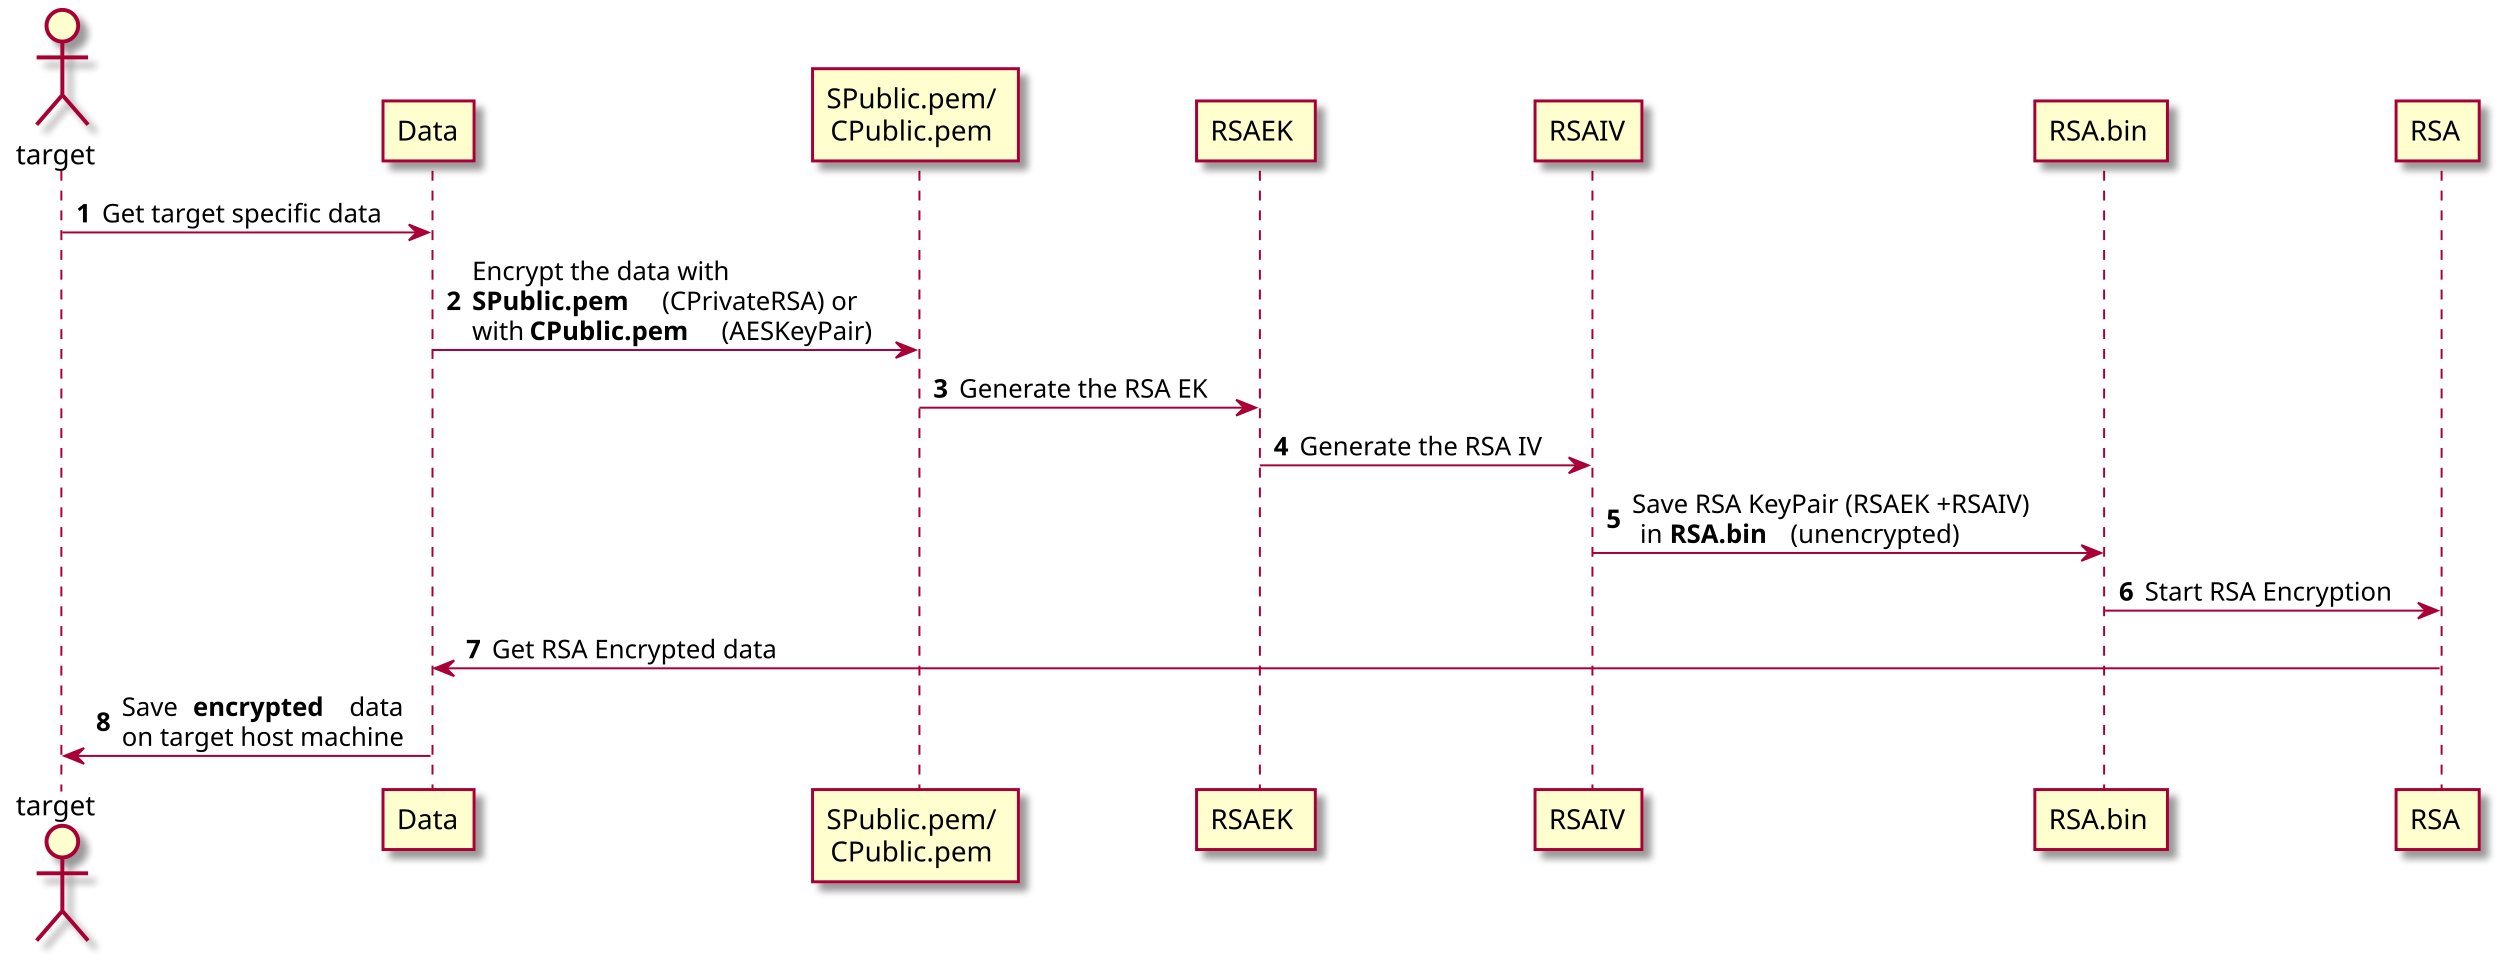
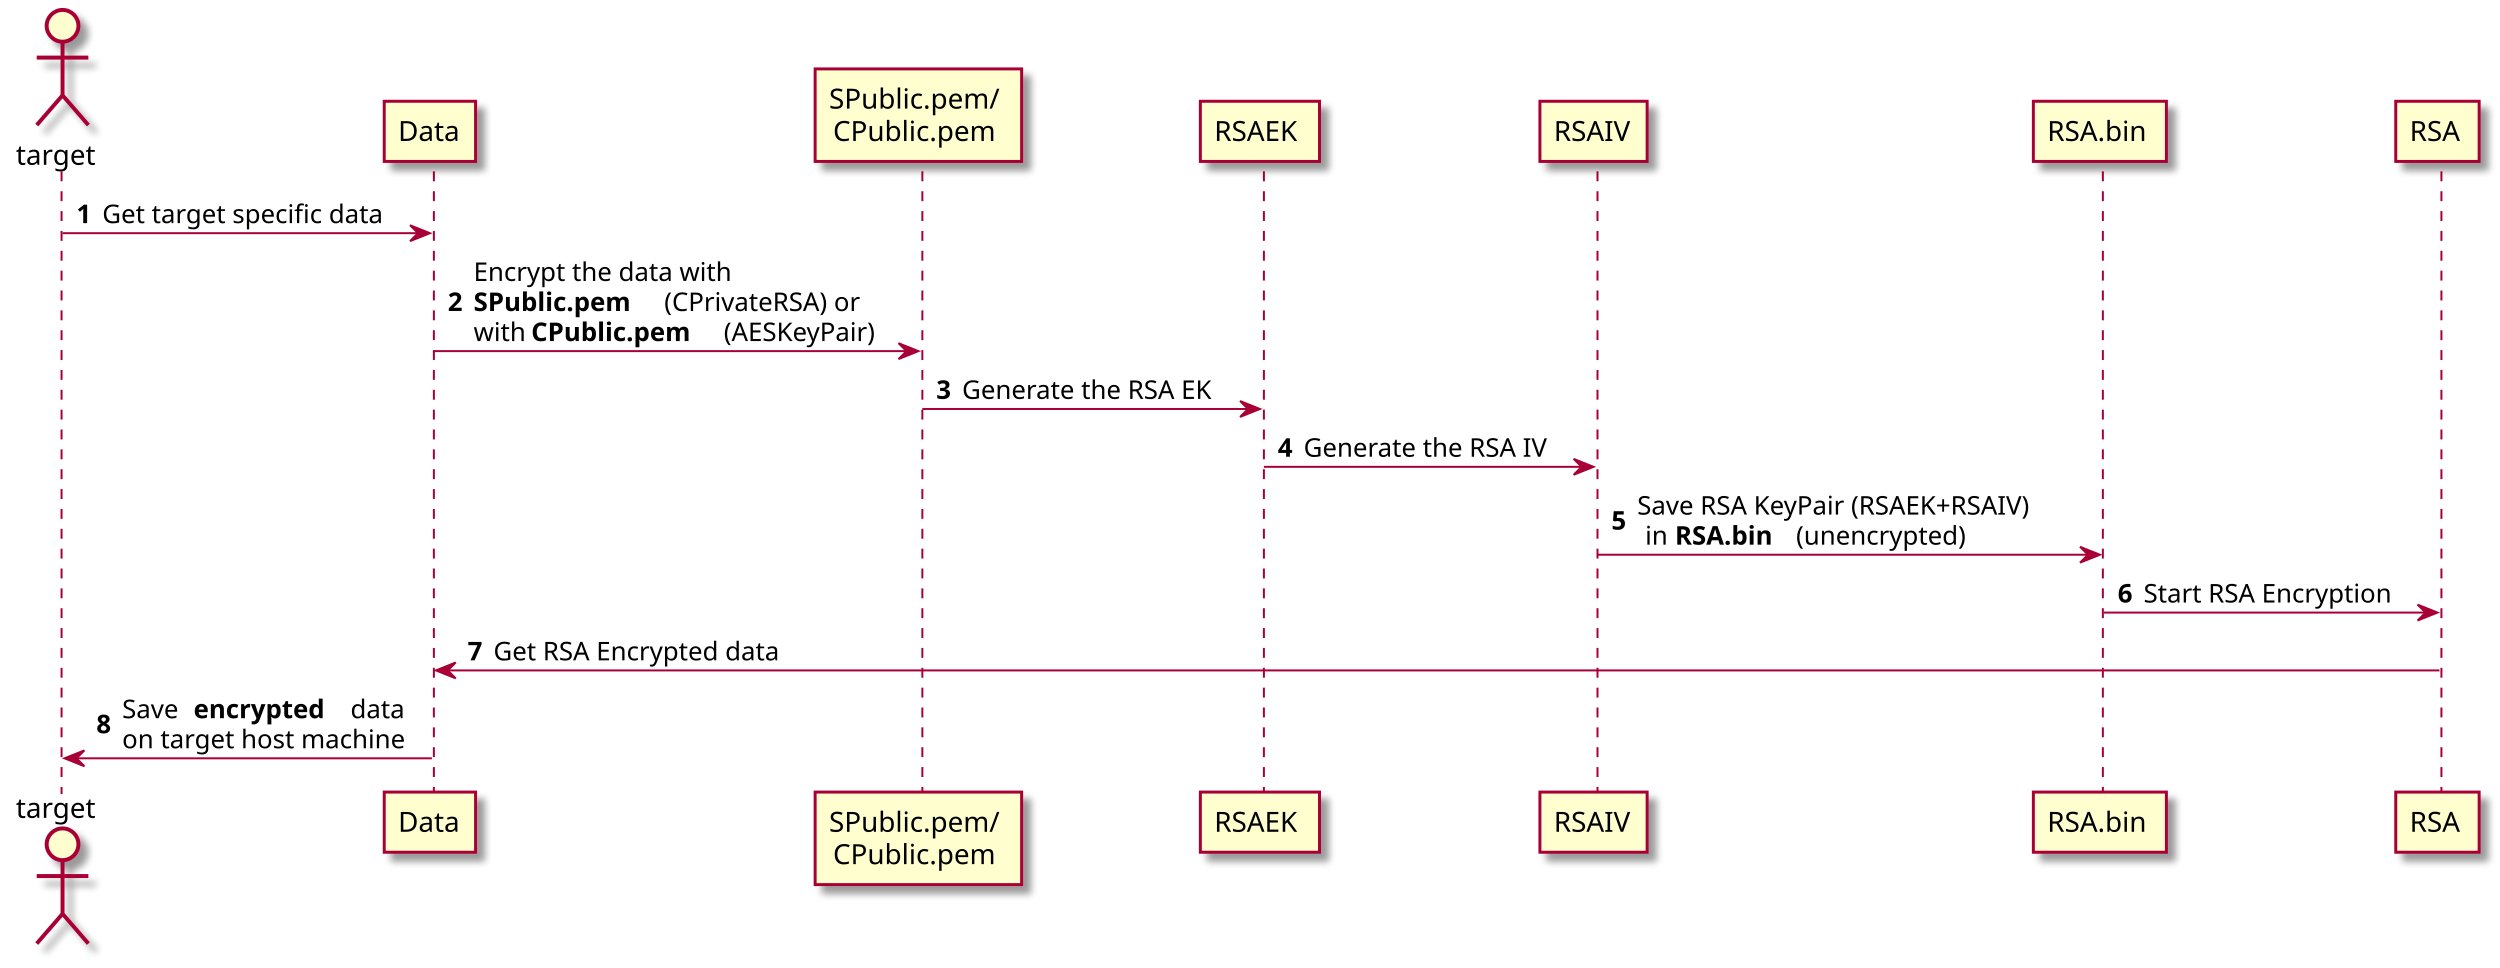
- <svg xmlns="http://www.w3.org/2000/svg" contentScriptType="application/ecmascript" contentStyleType="text/css" height="487px" preserveAspectRatio="none" style="width:1263px;height:487px;" version="1.1" viewBox="0 0 1263 487" width="1263px" zoomAndPan="magnify">
+ <svg xmlns="http://www.w3.org/2000/svg" contentScriptType="application/ecmascript" contentStyleType="text/css" height="487px" preserveAspectRatio="none" style="width:1259px;height:487px;" version="1.1" viewBox="0 0 1259 487" width="1259px" zoomAndPan="magnify">
  <defs>
-     <filter height="300%" id="fmzp8vkepr3eu" width="300%" x="-1" y="-1">
+     <filter height="300%" id="feno7tw700j4k" width="300%" x="-1" y="-1">
      <feGaussianBlur result="blurOut" stdDeviation="2.0" />
      <feColorMatrix in="blurOut" result="blurOut2" type="matrix" values="0 0 0 0 0 0 0 0 0 0 0 0 0 0 0 0 0 0 .4 0" />
      <feOffset dx="4.0" dy="4.0" in="blurOut2" result="blurOut3" />
      <feBlend in="SourceGraphic" in2="blurOut3" mode="normal" />
    </filter>
  </defs>
  <g>
    <line style="stroke: #A80036; stroke-width: 1.0; stroke-dasharray: 5.0,5.0;" x1="31" x2="31" y1="86.297" y2="399.891" />
    <line style="stroke: #A80036; stroke-width: 1.0; stroke-dasharray: 5.0,5.0;" x1="218.5" x2="218.5" y1="86.297" y2="399.891" />
    <line style="stroke: #A80036; stroke-width: 1.0; stroke-dasharray: 5.0,5.0;" x1="464.5" x2="464.5" y1="86.297" y2="399.891" />
    <line style="stroke: #A80036; stroke-width: 1.0; stroke-dasharray: 5.0,5.0;" x1="636.5" x2="636.5" y1="86.297" y2="399.891" />
    <line style="stroke: #A80036; stroke-width: 1.0; stroke-dasharray: 5.0,5.0;" x1="804.5" x2="804.5" y1="86.297" y2="399.891" />
-     <line style="stroke: #A80036; stroke-width: 1.0; stroke-dasharray: 5.0,5.0;" x1="1063" x2="1063" y1="86.297" y2="399.891" />
-     <line style="stroke: #A80036; stroke-width: 1.0; stroke-dasharray: 5.0,5.0;" x1="1233.5" x2="1233.5" y1="86.297" y2="399.891" />
+     <line style="stroke: #A80036; stroke-width: 1.0; stroke-dasharray: 5.0,5.0;" x1="1059" x2="1059" y1="86.297" y2="399.891" />
+     <line style="stroke: #A80036; stroke-width: 1.0; stroke-dasharray: 5.0,5.0;" x1="1229.5" x2="1229.5" y1="86.297" y2="399.891" />
    <text fill="#000000" font-family="sans-serif" font-size="14" lengthAdjust="spacingAndGlyphs" textLength="41" x="8" y="82.995">target</text>
-     <ellipse cx="31.5" cy="13" fill="#FEFECE" filter="url(#fmzp8vkepr3eu)" rx="8" ry="8" style="stroke: #A80036; stroke-width: 2.0;" />
-     <path d="M31.5,21 L31.5,48 M18.5,29 L44.5,29 M31.5,48 L18.5,63 M31.5,48 L44.5,63 " fill="none" filter="url(#fmzp8vkepr3eu)" style="stroke: #A80036; stroke-width: 2.0;" />
+     <ellipse cx="31.5" cy="13" fill="#FEFECE" filter="url(#feno7tw700j4k)" rx="8" ry="8" style="stroke: #A80036; stroke-width: 2.0;" />
+     <path d="M31.5,21 L31.5,48 M18.5,29 L44.5,29 M31.5,48 L18.5,63 M31.5,48 L44.5,63 " fill="none" filter="url(#feno7tw700j4k)" style="stroke: #A80036; stroke-width: 2.0;" />
    <text fill="#000000" font-family="sans-serif" font-size="14" lengthAdjust="spacingAndGlyphs" textLength="41" x="8" y="411.886">target</text>
-     <ellipse cx="31.5" cy="425.188" fill="#FEFECE" filter="url(#fmzp8vkepr3eu)" rx="8" ry="8" style="stroke: #A80036; stroke-width: 2.0;" />
-     <path d="M31.5,433.188 L31.5,460.188 M18.5,441.188 L44.5,441.188 M31.5,460.188 L18.5,475.188 M31.5,460.188 L44.5,475.188 " fill="none" filter="url(#fmzp8vkepr3eu)" style="stroke: #A80036; stroke-width: 2.0;" />
-     <rect fill="#FEFECE" filter="url(#fmzp8vkepr3eu)" height="30.297" style="stroke: #A80036; stroke-width: 1.5;" width="46" x="193.5" y="51" />
+     <ellipse cx="31.5" cy="425.188" fill="#FEFECE" filter="url(#feno7tw700j4k)" rx="8" ry="8" style="stroke: #A80036; stroke-width: 2.0;" />
+     <path d="M31.5,433.188 L31.5,460.188 M18.5,441.188 L44.5,441.188 M31.5,460.188 L18.5,475.188 M31.5,460.188 L44.5,475.188 " fill="none" filter="url(#feno7tw700j4k)" style="stroke: #A80036; stroke-width: 2.0;" />
+     <rect fill="#FEFECE" filter="url(#feno7tw700j4k)" height="30.297" style="stroke: #A80036; stroke-width: 1.5;" width="46" x="193.5" y="51" />
    <text fill="#000000" font-family="sans-serif" font-size="14" lengthAdjust="spacingAndGlyphs" textLength="32" x="200.5" y="70.995">Data</text>
-     <rect fill="#FEFECE" filter="url(#fmzp8vkepr3eu)" height="30.297" style="stroke: #A80036; stroke-width: 1.5;" width="46" x="193.5" y="398.891" />
+     <rect fill="#FEFECE" filter="url(#feno7tw700j4k)" height="30.297" style="stroke: #A80036; stroke-width: 1.5;" width="46" x="193.5" y="398.891" />
    <text fill="#000000" font-family="sans-serif" font-size="14" lengthAdjust="spacingAndGlyphs" textLength="32" x="200.5" y="418.886">Data</text>
-     <rect fill="#FEFECE" filter="url(#fmzp8vkepr3eu)" height="46.594" style="stroke: #A80036; stroke-width: 1.5;" width="104" x="410.5" y="34.703" />
+     <rect fill="#FEFECE" filter="url(#feno7tw700j4k)" height="46.594" style="stroke: #A80036; stroke-width: 1.5;" width="104" x="410.5" y="34.703" />
    <text fill="#000000" font-family="sans-serif" font-size="14" lengthAdjust="spacingAndGlyphs" textLength="90" x="417.5" y="54.698">SPublic.pem/</text>
    <text fill="#000000" font-family="sans-serif" font-size="14" lengthAdjust="spacingAndGlyphs" textLength="86" x="419.5" y="70.995">CPublic.pem</text>
-     <rect fill="#FEFECE" filter="url(#fmzp8vkepr3eu)" height="46.594" style="stroke: #A80036; stroke-width: 1.5;" width="104" x="410.5" y="398.891" />
+     <rect fill="#FEFECE" filter="url(#feno7tw700j4k)" height="46.594" style="stroke: #A80036; stroke-width: 1.5;" width="104" x="410.5" y="398.891" />
    <text fill="#000000" font-family="sans-serif" font-size="14" lengthAdjust="spacingAndGlyphs" textLength="90" x="417.5" y="418.886">SPublic.pem/</text>
    <text fill="#000000" font-family="sans-serif" font-size="14" lengthAdjust="spacingAndGlyphs" textLength="86" x="419.5" y="435.183">CPublic.pem</text>
-     <rect fill="#FEFECE" filter="url(#fmzp8vkepr3eu)" height="30.297" style="stroke: #A80036; stroke-width: 1.5;" width="60" x="604.5" y="51" />
+     <rect fill="#FEFECE" filter="url(#feno7tw700j4k)" height="30.297" style="stroke: #A80036; stroke-width: 1.5;" width="60" x="604.5" y="51" />
    <text fill="#000000" font-family="sans-serif" font-size="14" lengthAdjust="spacingAndGlyphs" textLength="46" x="611.5" y="70.995">RSAEK</text>
-     <rect fill="#FEFECE" filter="url(#fmzp8vkepr3eu)" height="30.297" style="stroke: #A80036; stroke-width: 1.5;" width="60" x="604.5" y="398.891" />
+     <rect fill="#FEFECE" filter="url(#feno7tw700j4k)" height="30.297" style="stroke: #A80036; stroke-width: 1.5;" width="60" x="604.5" y="398.891" />
    <text fill="#000000" font-family="sans-serif" font-size="14" lengthAdjust="spacingAndGlyphs" textLength="46" x="611.5" y="418.886">RSAEK</text>
-     <rect fill="#FEFECE" filter="url(#fmzp8vkepr3eu)" height="30.297" style="stroke: #A80036; stroke-width: 1.5;" width="54" x="775.5" y="51" />
+     <rect fill="#FEFECE" filter="url(#feno7tw700j4k)" height="30.297" style="stroke: #A80036; stroke-width: 1.5;" width="54" x="775.5" y="51" />
    <text fill="#000000" font-family="sans-serif" font-size="14" lengthAdjust="spacingAndGlyphs" textLength="40" x="782.5" y="70.995">RSAIV</text>
-     <rect fill="#FEFECE" filter="url(#fmzp8vkepr3eu)" height="30.297" style="stroke: #A80036; stroke-width: 1.5;" width="54" x="775.5" y="398.891" />
+     <rect fill="#FEFECE" filter="url(#feno7tw700j4k)" height="30.297" style="stroke: #A80036; stroke-width: 1.5;" width="54" x="775.5" y="398.891" />
    <text fill="#000000" font-family="sans-serif" font-size="14" lengthAdjust="spacingAndGlyphs" textLength="40" x="782.5" y="418.886">RSAIV</text>
-     <rect fill="#FEFECE" filter="url(#fmzp8vkepr3eu)" height="30.297" style="stroke: #A80036; stroke-width: 1.5;" width="67" x="1028" y="51" />
-     <text fill="#000000" font-family="sans-serif" font-size="14" lengthAdjust="spacingAndGlyphs" textLength="53" x="1035" y="70.995">RSA.bin</text>
-     <rect fill="#FEFECE" filter="url(#fmzp8vkepr3eu)" height="30.297" style="stroke: #A80036; stroke-width: 1.5;" width="67" x="1028" y="398.891" />
-     <text fill="#000000" font-family="sans-serif" font-size="14" lengthAdjust="spacingAndGlyphs" textLength="53" x="1035" y="418.886">RSA.bin</text>
-     <rect fill="#FEFECE" filter="url(#fmzp8vkepr3eu)" height="30.297" style="stroke: #A80036; stroke-width: 1.5;" width="42" x="1210.5" y="51" />
-     <text fill="#000000" font-family="sans-serif" font-size="14" lengthAdjust="spacingAndGlyphs" textLength="28" x="1217.5" y="70.995">RSA</text>
-     <rect fill="#FEFECE" filter="url(#fmzp8vkepr3eu)" height="30.297" style="stroke: #A80036; stroke-width: 1.5;" width="42" x="1210.5" y="398.891" />
-     <text fill="#000000" font-family="sans-serif" font-size="14" lengthAdjust="spacingAndGlyphs" textLength="28" x="1217.5" y="418.886">RSA</text>
+     <rect fill="#FEFECE" filter="url(#feno7tw700j4k)" height="30.297" style="stroke: #A80036; stroke-width: 1.5;" width="67" x="1024" y="51" />
+     <text fill="#000000" font-family="sans-serif" font-size="14" lengthAdjust="spacingAndGlyphs" textLength="53" x="1031" y="70.995">RSA.bin</text>
+     <rect fill="#FEFECE" filter="url(#feno7tw700j4k)" height="30.297" style="stroke: #A80036; stroke-width: 1.5;" width="67" x="1024" y="398.891" />
+     <text fill="#000000" font-family="sans-serif" font-size="14" lengthAdjust="spacingAndGlyphs" textLength="53" x="1031" y="418.886">RSA.bin</text>
+     <rect fill="#FEFECE" filter="url(#feno7tw700j4k)" height="30.297" style="stroke: #A80036; stroke-width: 1.5;" width="42" x="1206.5" y="51" />
+     <text fill="#000000" font-family="sans-serif" font-size="14" lengthAdjust="spacingAndGlyphs" textLength="28" x="1213.5" y="70.995">RSA</text>
+     <rect fill="#FEFECE" filter="url(#feno7tw700j4k)" height="30.297" style="stroke: #A80036; stroke-width: 1.5;" width="42" x="1206.5" y="398.891" />
+     <text fill="#000000" font-family="sans-serif" font-size="14" lengthAdjust="spacingAndGlyphs" textLength="28" x="1213.5" y="418.886">RSA</text>
    <polygon fill="#A80036" points="206.5,113.43,216.5,117.43,206.5,121.43,210.5,117.43" style="stroke: #A80036; stroke-width: 1.0;" />
    <line style="stroke: #A80036; stroke-width: 1.0;" x1="31.5" x2="212.5" y1="117.43" y2="117.43" />
    <text fill="#000000" font-family="sans-serif" font-size="13" font-weight="bold" lengthAdjust="spacingAndGlyphs" textLength="9" x="38.5" y="112.364">1</text>
    <text fill="#000000" font-family="sans-serif" font-size="13" lengthAdjust="spacingAndGlyphs" textLength="150" x="51.5" y="112.364">Get target specific data</text>
    <polygon fill="#A80036" points="452.5,172.828,462.5,176.828,452.5,180.828,456.5,176.828" style="stroke: #A80036; stroke-width: 1.0;" />
    <line style="stroke: #A80036; stroke-width: 1.0;" x1="218.5" x2="458.5" y1="176.828" y2="176.828" />
    <text fill="#000000" font-family="sans-serif" font-size="13" font-weight="bold" lengthAdjust="spacingAndGlyphs" textLength="9" x="225.5" y="156.629">2</text>
    <text fill="#000000" font-family="sans-serif" font-size="13" lengthAdjust="spacingAndGlyphs" textLength="135" x="238.5" y="141.497">Encrypt the data with</text>
    <text fill="#000000" font-family="sans-serif" font-size="13" font-weight="bold" lengthAdjust="spacingAndGlyphs" textLength="92" x="238.5" y="156.629">SPublic.pem</text>
    <text fill="#000000" font-family="sans-serif" font-size="13" lengthAdjust="spacingAndGlyphs" textLength="106" x="334.5" y="156.629">(CPrivateRSA) or</text>
    <text fill="#000000" font-family="sans-serif" font-size="13" lengthAdjust="spacingAndGlyphs" textLength="25" x="238.5" y="171.762">with</text>
    <text fill="#000000" font-family="sans-serif" font-size="13" font-weight="bold" lengthAdjust="spacingAndGlyphs" textLength="93" x="267.5" y="171.762">CPublic.pem</text>
    <text fill="#000000" font-family="sans-serif" font-size="13" lengthAdjust="spacingAndGlyphs" textLength="83" x="364.5" y="171.762">(AESKeyPair)</text>
    <polygon fill="#A80036" points="624.5,201.961,634.5,205.961,624.5,209.961,628.5,205.961" style="stroke: #A80036; stroke-width: 1.0;" />
    <line style="stroke: #A80036; stroke-width: 1.0;" x1="464.5" x2="630.5" y1="205.961" y2="205.961" />
    <text fill="#000000" font-family="sans-serif" font-size="13" font-weight="bold" lengthAdjust="spacingAndGlyphs" textLength="9" x="471.5" y="200.895">3</text>
    <text fill="#000000" font-family="sans-serif" font-size="13" lengthAdjust="spacingAndGlyphs" textLength="135" x="484.5" y="200.895">Generate the RSA EK</text>
    <polygon fill="#A80036" points="792.5,231.094,802.5,235.094,792.5,239.094,796.5,235.094" style="stroke: #A80036; stroke-width: 1.0;" />
    <line style="stroke: #A80036; stroke-width: 1.0;" x1="636.5" x2="798.5" y1="235.094" y2="235.094" />
    <text fill="#000000" font-family="sans-serif" font-size="13" font-weight="bold" lengthAdjust="spacingAndGlyphs" textLength="9" x="643.5" y="230.028">4</text>
    <text fill="#000000" font-family="sans-serif" font-size="13" lengthAdjust="spacingAndGlyphs" textLength="131" x="656.5" y="230.028">Generate the RSA IV</text>
-     <polygon fill="#A80036" points="1051.5,275.359,1061.5,279.359,1051.5,283.359,1055.5,279.359" style="stroke: #A80036; stroke-width: 1.0;" />
-     <line style="stroke: #A80036; stroke-width: 1.0;" x1="804.5" x2="1057.5" y1="279.359" y2="279.359" />
+     <polygon fill="#A80036" points="1047.5,275.359,1057.5,279.359,1047.5,283.359,1051.5,279.359" style="stroke: #A80036; stroke-width: 1.0;" />
+     <line style="stroke: #A80036; stroke-width: 1.0;" x1="804.5" x2="1053.5" y1="279.359" y2="279.359" />
    <text fill="#000000" font-family="sans-serif" font-size="13" font-weight="bold" lengthAdjust="spacingAndGlyphs" textLength="9" x="811.5" y="266.727">5</text>
-     <text fill="#000000" font-family="sans-serif" font-size="13" lengthAdjust="spacingAndGlyphs" textLength="222" x="824.5" y="259.161">Save RSA KeyPair (RSAEK +RSAIV)</text>
+     <text fill="#000000" font-family="sans-serif" font-size="13" lengthAdjust="spacingAndGlyphs" textLength="218" x="824.5" y="259.161">Save RSA KeyPair (RSAEK+RSAIV)</text>
    <text fill="#000000" font-family="sans-serif" font-size="13" lengthAdjust="spacingAndGlyphs" textLength="11" x="828.5" y="274.293">in</text>
    <text fill="#000000" font-family="sans-serif" font-size="13" font-weight="bold" lengthAdjust="spacingAndGlyphs" textLength="57" x="843.5" y="274.293">RSA.bin</text>
    <text fill="#000000" font-family="sans-serif" font-size="13" lengthAdjust="spacingAndGlyphs" textLength="90" x="904.5" y="274.293">(unencrypted)</text>
-     <polygon fill="#A80036" points="1221.5,304.492,1231.5,308.492,1221.5,312.492,1225.5,308.492" style="stroke: #A80036; stroke-width: 1.0;" />
-     <line style="stroke: #A80036; stroke-width: 1.0;" x1="1063.5" x2="1227.5" y1="308.492" y2="308.492" />
-     <text fill="#000000" font-family="sans-serif" font-size="13" font-weight="bold" lengthAdjust="spacingAndGlyphs" textLength="9" x="1070.5" y="303.426">6</text>
-     <text fill="#000000" font-family="sans-serif" font-size="13" lengthAdjust="spacingAndGlyphs" textLength="133" x="1083.5" y="303.426">Start RSA Encryption</text>
+     <polygon fill="#A80036" points="1217.5,304.492,1227.5,308.492,1217.5,312.492,1221.5,308.492" style="stroke: #A80036; stroke-width: 1.0;" />
+     <line style="stroke: #A80036; stroke-width: 1.0;" x1="1059.5" x2="1223.5" y1="308.492" y2="308.492" />
+     <text fill="#000000" font-family="sans-serif" font-size="13" font-weight="bold" lengthAdjust="spacingAndGlyphs" textLength="9" x="1066.5" y="303.426">6</text>
+     <text fill="#000000" font-family="sans-serif" font-size="13" lengthAdjust="spacingAndGlyphs" textLength="133" x="1079.5" y="303.426">Start RSA Encryption</text>
    <polygon fill="#A80036" points="229.5,333.625,219.5,337.625,229.5,341.625,225.5,337.625" style="stroke: #A80036; stroke-width: 1.0;" />
-     <line style="stroke: #A80036; stroke-width: 1.0;" x1="223.5" x2="1232.5" y1="337.625" y2="337.625" />
+     <line style="stroke: #A80036; stroke-width: 1.0;" x1="223.5" x2="1228.5" y1="337.625" y2="337.625" />
    <text fill="#000000" font-family="sans-serif" font-size="13" font-weight="bold" lengthAdjust="spacingAndGlyphs" textLength="9" x="235.5" y="332.559">7</text>
    <text fill="#000000" font-family="sans-serif" font-size="13" lengthAdjust="spacingAndGlyphs" textLength="154" x="248.5" y="332.559">Get RSA Encrypted data</text>
    <polygon fill="#A80036" points="42.5,377.891,32.5,381.891,42.5,385.891,38.5,381.891" style="stroke: #A80036; stroke-width: 1.0;" />
    <line style="stroke: #A80036; stroke-width: 1.0;" x1="36.5" x2="217.5" y1="381.891" y2="381.891" />
    <text fill="#000000" font-family="sans-serif" font-size="13" font-weight="bold" lengthAdjust="spacingAndGlyphs" textLength="9" x="48.5" y="369.258">8</text>
    <text fill="#000000" font-family="sans-serif" font-size="13" lengthAdjust="spacingAndGlyphs" textLength="32" x="61.5" y="361.692">Save</text>
    <text fill="#000000" font-family="sans-serif" font-size="13" font-weight="bold" lengthAdjust="spacingAndGlyphs" textLength="75" x="97.5" y="361.692">encrypted</text>
    <text fill="#000000" font-family="sans-serif" font-size="13" lengthAdjust="spacingAndGlyphs" textLength="29" x="176.5" y="361.692">data</text>
    <text fill="#000000" font-family="sans-serif" font-size="13" lengthAdjust="spacingAndGlyphs" textLength="150" x="61.5" y="376.825">on target host machine</text>
  </g>
</svg>
